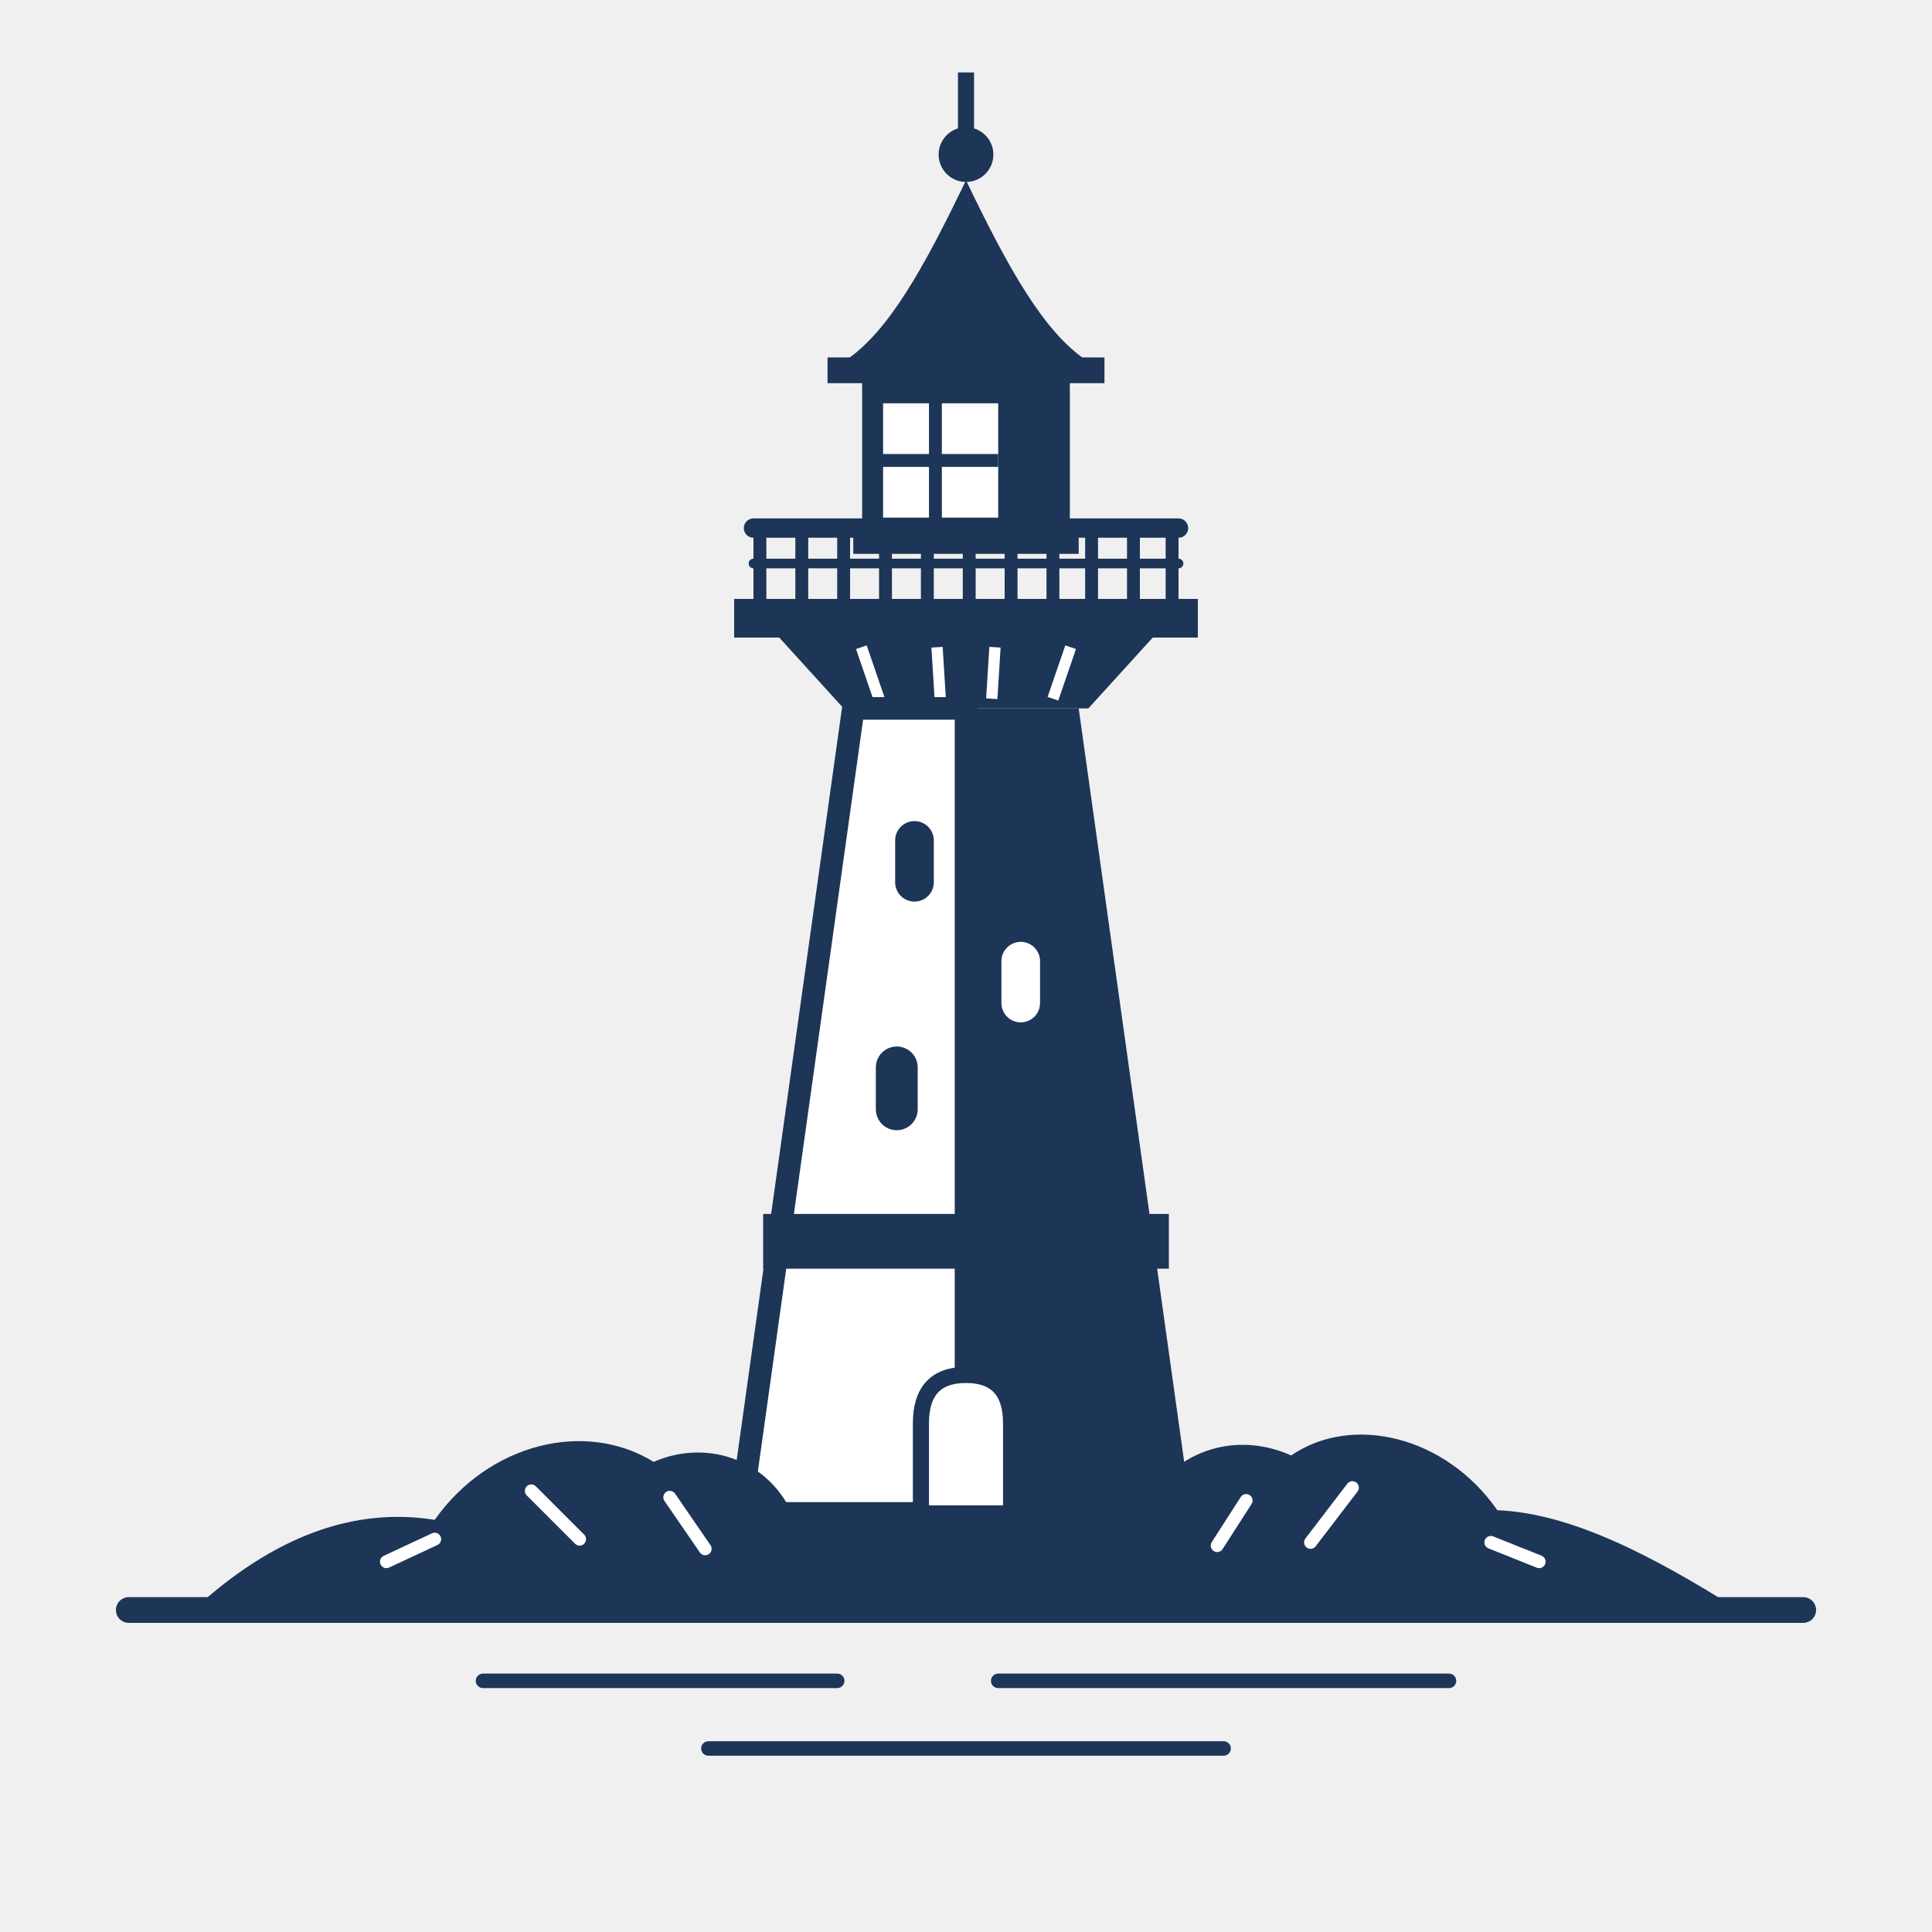
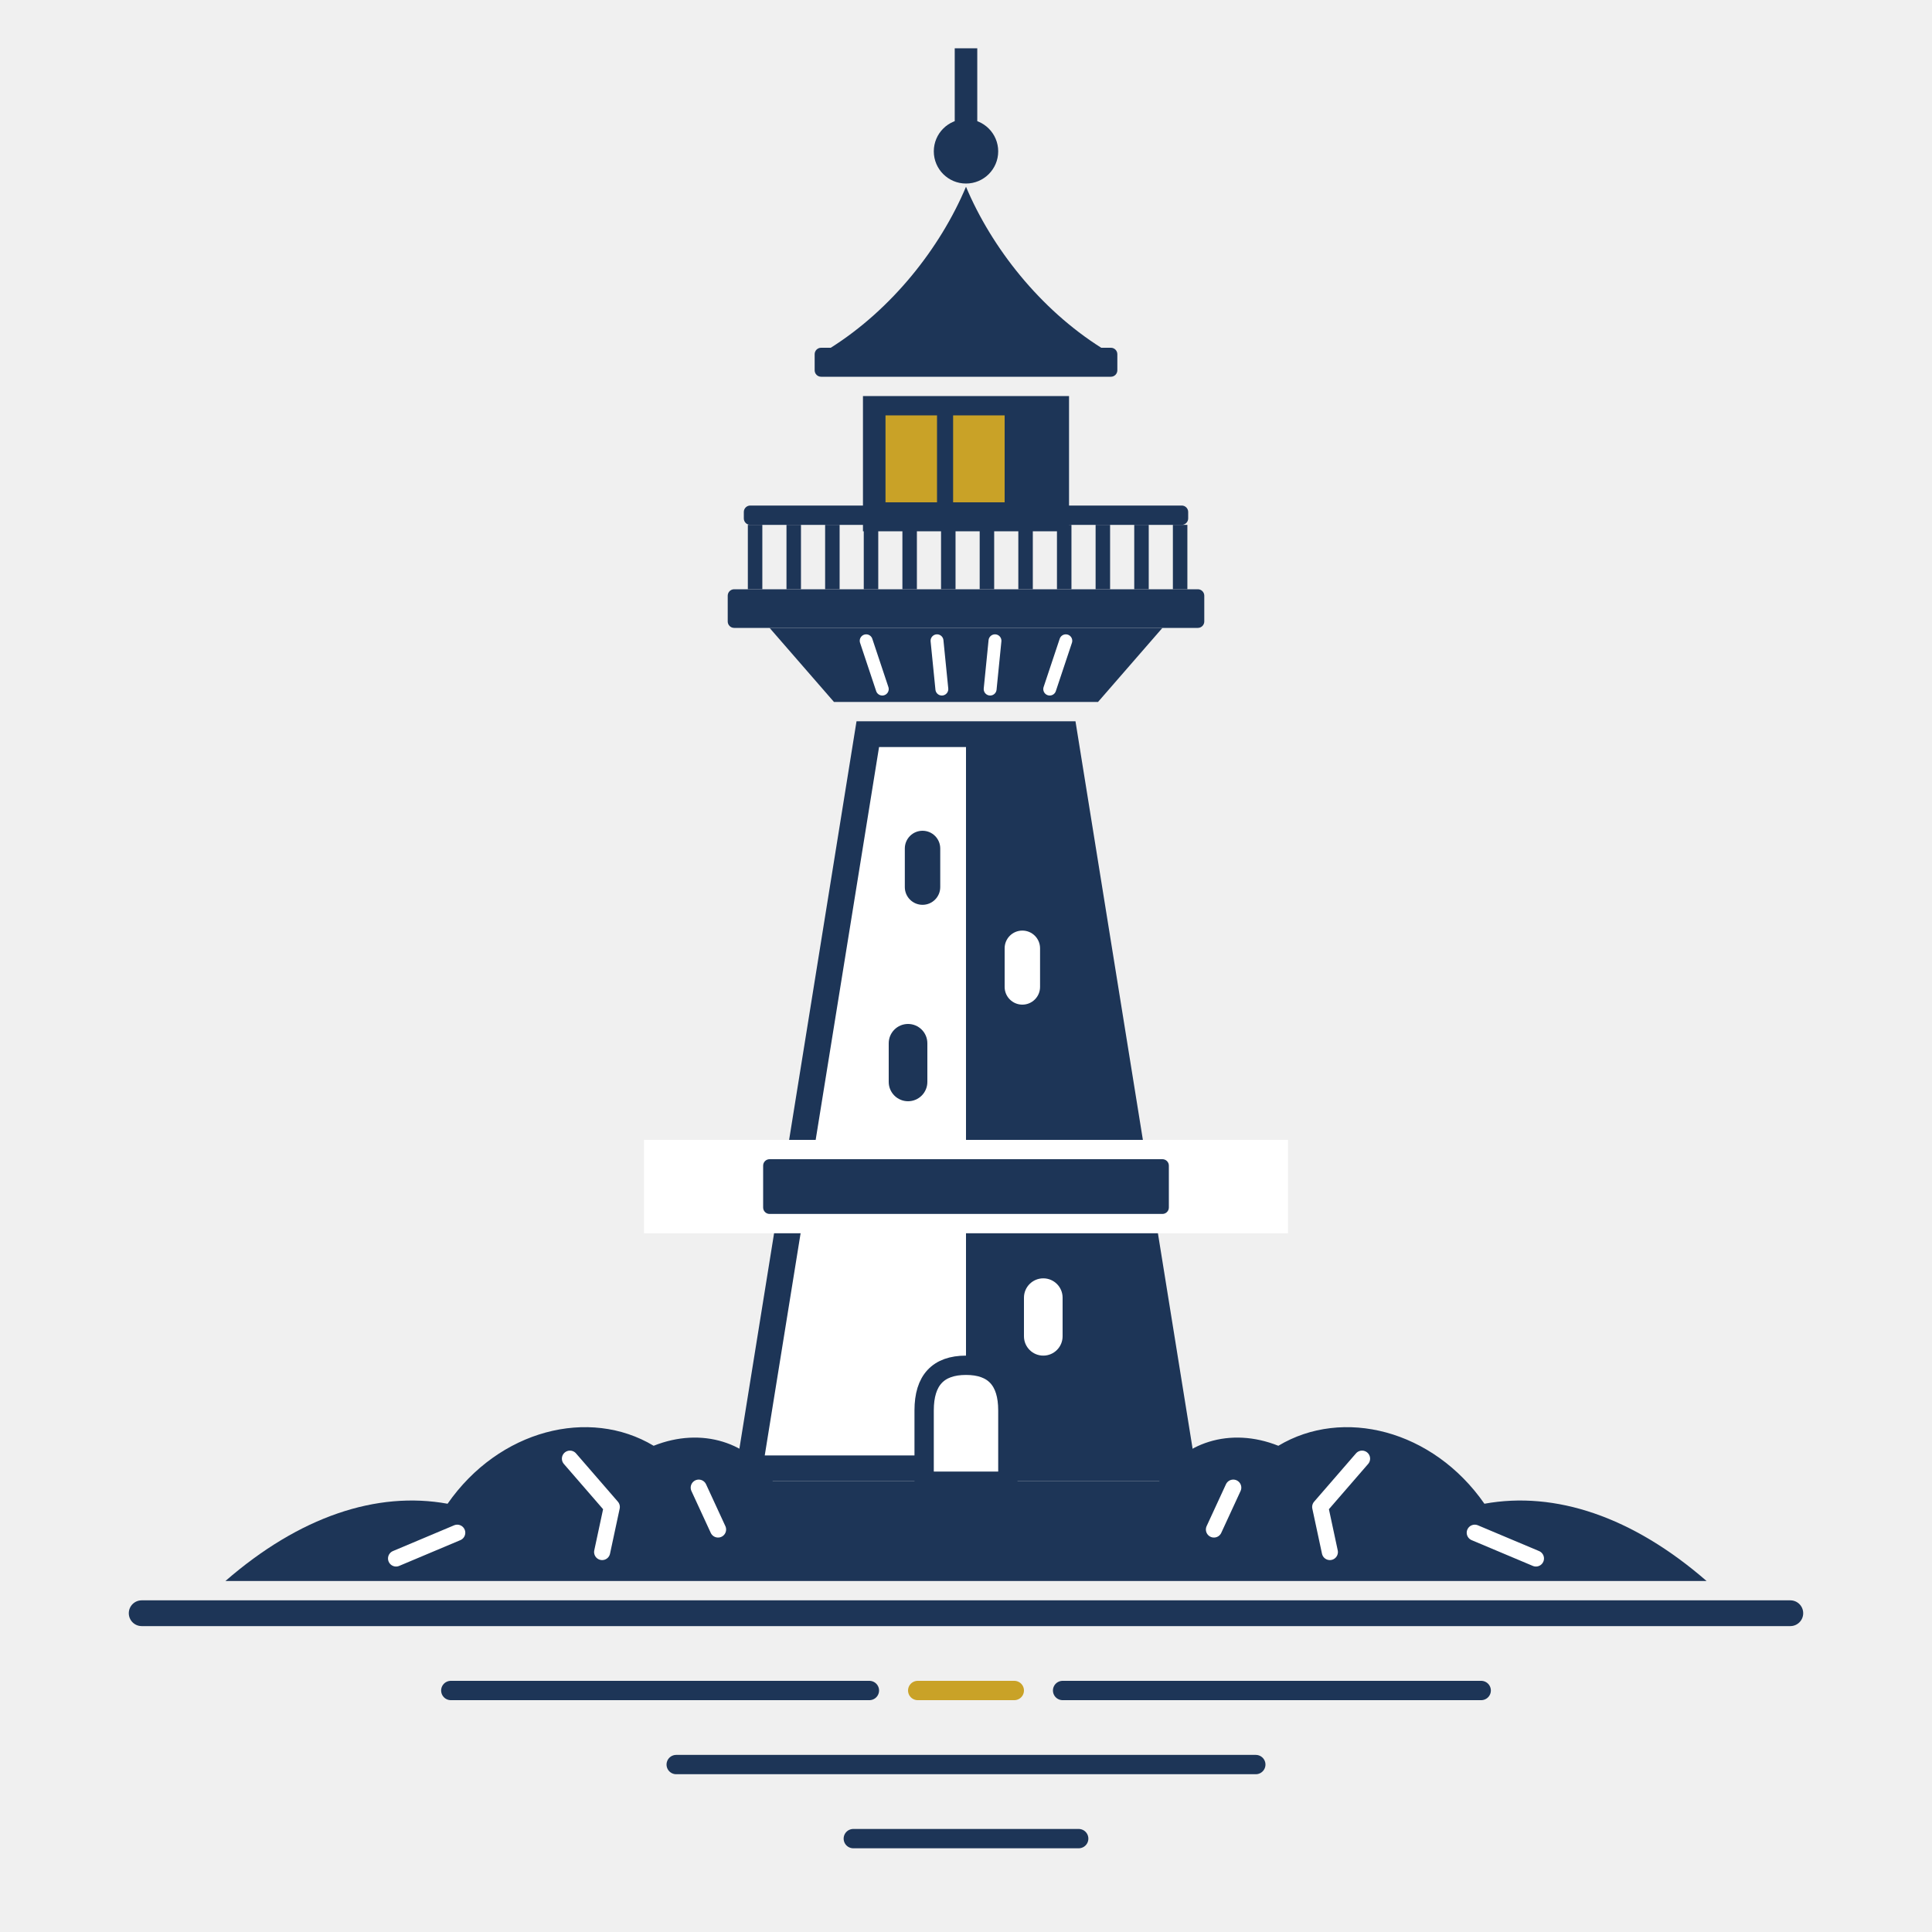
<svg xmlns="http://www.w3.org/2000/svg" viewBox="0 0 120 120" role="img" aria-label="Studio 2918 lighthouse">
  <g fill="#1d3557">
-     <rect x="59.5" y="4.5" width="1" height="4" />
-     <circle cx="60" cy="9.6" r="1.7" />
-     <path d="M52.5 22.4 C55.2 20.6 57.4 16.6 60 11.2 C62.6 16.6 64.8 20.6 67.5 22.4 Z" />
-     <rect x="51.4" y="22.2" width="17.2" height="1.6" />
+     <rect x="59.3" y="3" width="1.4" height="5" />
+     <circle cx="60" cy="9.4" r="2" />
+     <path d="M60 11.6 C61.6 15.4 64.6 19.2 68.4 21.6 L51.6 21.6 C55.4 19.2 58.4 15.4 60 11.6 Z" />
+     <rect x="50.6" y="21.6" width="18.8" height="1.8" rx=".4" />
+     <rect x="53.6" y="24.6" width="12.8" height="8.4" />
+     <rect x="46.2" y="31.4" width="27.6" height="1.2" rx=".4" />
+     <rect x="46.45" y="32.6" width=".9" height="4" />
+     <rect x="48.85" y="32.6" width=".9" height="4" />
+     <rect x="51.25" y="32.6" width=".9" height="4" />
+     <rect x="53.65" y="32.6" width=".9" height="4" />
+     <rect x="56.05" y="32.6" width=".9" height="4" />
+     <rect x="58.45" y="32.6" width=".9" height="4" />
+     <rect x="60.85" y="32.6" width=".9" height="4" />
+     <rect x="63.25" y="32.6" width=".9" height="4" />
+     <rect x="65.65" y="32.6" width=".9" height="4" />
+     <rect x="68.05" y="32.6" width=".9" height="4" />
+     <rect x="70.45" y="32.6" width=".9" height="4" />
+     <rect x="72.85" y="32.6" width=".9" height="4" />
+     <rect x="45.2" y="36.6" width="29.6" height="2.4" rx=".4" />
+     <path d="M47.8 39 L72.2 39 L68.2 43.6 L51.8 43.6 Z" />
+     <path d="M53.2 44.8 L66.8 44.8 L74.4 92 L45.6 92 Z" />
  </g>
-   <rect x="54.2" y="24.4" width="11.6" height="8.4" fill="#ffffff" stroke="#1d3557" stroke-width="1.3" />
-   <rect x="62" y="24.4" width="3.8" height="8.4" fill="#1d3557" />
-   <g stroke="#1d3557" stroke-width=".8">
-     <line x1="58.1" y1="24.6" x2="58.1" y2="32.6" />
-     <line x1="54.4" y1="28.6" x2="62" y2="28.6" />
+   <g fill="#c9a227">
+     <rect x="55" y="25.8" width="3.2" height="5.4" />
+     <rect x="59.2" y="25.8" width="3.2" height="5.4" />
  </g>
-   <rect x="53" y="32.6" width="14" height="1.8" fill="#1d3557" />
-   <g stroke="#1d3557" stroke-linecap="round">
-     <line x1="46.8" y1="32.8" x2="73.2" y2="32.8" stroke-width="1.2" />
-     <line x1="46.8" y1="35" x2="73.2" y2="35" stroke-width=".6" />
-     <g stroke-width=".8">
-       <line x1="47.2" y1="32.8" x2="47.2" y2="37.2" />
-       <line x1="49.8" y1="32.8" x2="49.8" y2="37.2" />
-       <line x1="52.4" y1="32.8" x2="52.4" y2="37.2" />
-       <line x1="55" y1="34.4" x2="55" y2="37.2" />
-       <line x1="57.6" y1="34.4" x2="57.6" y2="37.2" />
-       <line x1="60.2" y1="34.4" x2="60.2" y2="37.2" />
-       <line x1="62.8" y1="34.4" x2="62.8" y2="37.2" />
-       <line x1="65.4" y1="34.4" x2="65.4" y2="37.2" />
-       <line x1="67.8" y1="32.8" x2="67.8" y2="37.2" />
-       <line x1="70.4" y1="32.8" x2="70.4" y2="37.2" />
-       <line x1="72.8" y1="32.8" x2="72.8" y2="37.2" />
-     </g>
+   <g stroke="#ffffff" stroke-width=".8" stroke-linecap="round">
+     <line x1="53.8" y1="39.8" x2="54.8" y2="42.8" />
+     <line x1="58.2" y1="39.8" x2="58.5" y2="42.8" />
+     <line x1="61.8" y1="39.8" x2="61.5" y2="42.8" />
+     <line x1="66.2" y1="39.8" x2="65.2" y2="42.8" />
  </g>
-   <g fill="#1d3557">
-     <rect x="45.6" y="37.2" width="28.8" height="2.4" />
-     <path d="M48.4 39.6 L71.6 39.6 L67.6 44 L52.4 44 Z" />
+   <path d="M54.6 46.4 L60 46.4 L60 90.4 L47.5 90.4 Z" fill="#ffffff" />
+   <rect x="56.2" y="51.6" width="2.2" height="4.6" rx="1.1" fill="#1d3557" />
+   <rect x="62.4" y="57.8" width="2.2" height="4.6" rx="1.1" fill="#ffffff" />
+   <rect x="55.2" y="63.6" width="2.4" height="4.8" rx="1.2" fill="#1d3557" />
+   <rect x="63.6" y="79.4" width="2.4" height="4.8" rx="1.2" fill="#ffffff" />
+   <rect x="40" y="70.8" width="40" height="5.8" fill="#ffffff" />
+   <rect x="47.4" y="72" width="25.2" height="3.4" rx=".4" fill="#1d3557" />
+   <path d="M57.4 92 L57.4 87.6 Q57.4 84.8 60 84.8 Q62.6 84.8 62.6 87.6 L62.6 92 Z" fill="#ffffff" stroke="#1d3557" stroke-width="1.2" />
+   <path d="M14 98.2 C18.6 94.2 23.4 92.6 27.8 93.4 C31 88.8 36.6 87.4 40.6 89.8 C43.6 88.6 46.6 89.6 48 92 L72 92 C73.4 89.6 76.4 88.6 79.4 89.8 C83.4 87.4 89 88.8 92.2 93.4 C96.6 92.6 101.4 94.2 106 98.2 Z" fill="#1d3557" />
+   <g stroke="#ffffff" stroke-width="1" stroke-linecap="round" stroke-linejoin="round" fill="none">
+     <path d="M35.4 90.6 L38 93.6 L37.4 96.4" />
+     <path d="M24.6 96.8 L28.4 95.2" />
+     <path d="M43.4 92.4 L44.6 95" />
+     <path d="M84.6 90.6 L82 93.6 L82.6 96.4" />
+     <path d="M95.4 96.8 L91.6 95.2" />
+     <path d="M76.6 92.4 L75.4 95" />
  </g>
-   <g stroke="#ffffff" stroke-width=".7">
-     <line x1="53.5" y1="40.2" x2="54.6" y2="43.4" />
-     <line x1="58.2" y1="40.2" x2="58.4" y2="43.4" />
-     <line x1="61.8" y1="40.2" x2="61.6" y2="43.4" />
-     <line x1="66.5" y1="40.2" x2="65.4" y2="43.4" />
-   </g>
-   <path d="M53 44 L60 44 L60 94 L46 94 Z" fill="#ffffff" stroke="#1d3557" stroke-width="1.4" stroke-linejoin="round" />
-   <path d="M60 44 L67 44 L74 94 L60 94 Z" fill="#1d3557" />
-   <rect x="55.6" y="51" width="2.4" height="5" rx="1.2" fill="#1d3557" />
-   <rect x="62.2" y="58.5" width="2.4" height="5" rx="1.2" fill="#ffffff" />
-   <rect x="54.4" y="65" width="2.6" height="5.2" rx="1.3" fill="#1d3557" />
-   <rect x="47.4" y="75.4" width="25.2" height="3.4" fill="#1d3557" />
-   <path d="M57.2 94 L57.2 88.4 Q57.2 85.4 60 85.4 Q62.8 85.4 62.8 88.4 L62.8 94 Z" fill="#ffffff" stroke="#1d3557" stroke-width="1" />
-   <path d="M12 100 C17 95.4 22 93.6 27 94.4 C30.4 89.6 36.4 88.2 40.6 90.8 C43.8 89.4 47.4 90.6 49 93.6 L71 93.6 C72.8 90.2 76.6 88.8 80.2 90.4 C84 87.8 89.8 89.2 93 93.8 C97.6 94 102.6 96.6 108 100 Z" fill="#1d3557" />
-   <g stroke="#ffffff" stroke-width=".8" stroke-linecap="round" fill="none">
-     <path d="M33 92.6 L36 95.6" />
-     <path d="M41.6 93 L43.8 96.2" />
-     <path d="M24 97 L27 95.6" />
-     <path d="M84 92.4 L81.4 95.8" />
-     <path d="M77.4 93.2 L75.6 96" />
-     <path d="M95.6 97 L92.6 95.8" />
-   </g>
-   <g stroke="#1d3557" stroke-linecap="round">
-     <line x1="8" y1="100" x2="112" y2="100" stroke-width="1.6" />
-     <line x1="30" y1="104.4" x2="52" y2="104.4" stroke-width=".9" />
-     <line x1="62" y1="104.4" x2="90" y2="104.4" stroke-width=".9" />
-     <line x1="44" y1="108.6" x2="76" y2="108.6" stroke-width=".9" />
+   <rect x="8" y="99.4" width="104" height="1.6" rx=".8" fill="#1d3557" />
+   <g stroke-linecap="round" stroke-width="1.2">
+     <line x1="28" y1="105" x2="54" y2="105" stroke="#1d3557" />
+     <line x1="57" y1="105" x2="63" y2="105" stroke="#c9a227" />
+     <line x1="66" y1="105" x2="92" y2="105" stroke="#1d3557" />
+     <line x1="42" y1="109.6" x2="78" y2="109.6" stroke="#1d3557" />
+     <line x1="53" y1="114.2" x2="67" y2="114.2" stroke="#1d3557" />
  </g>
</svg>
